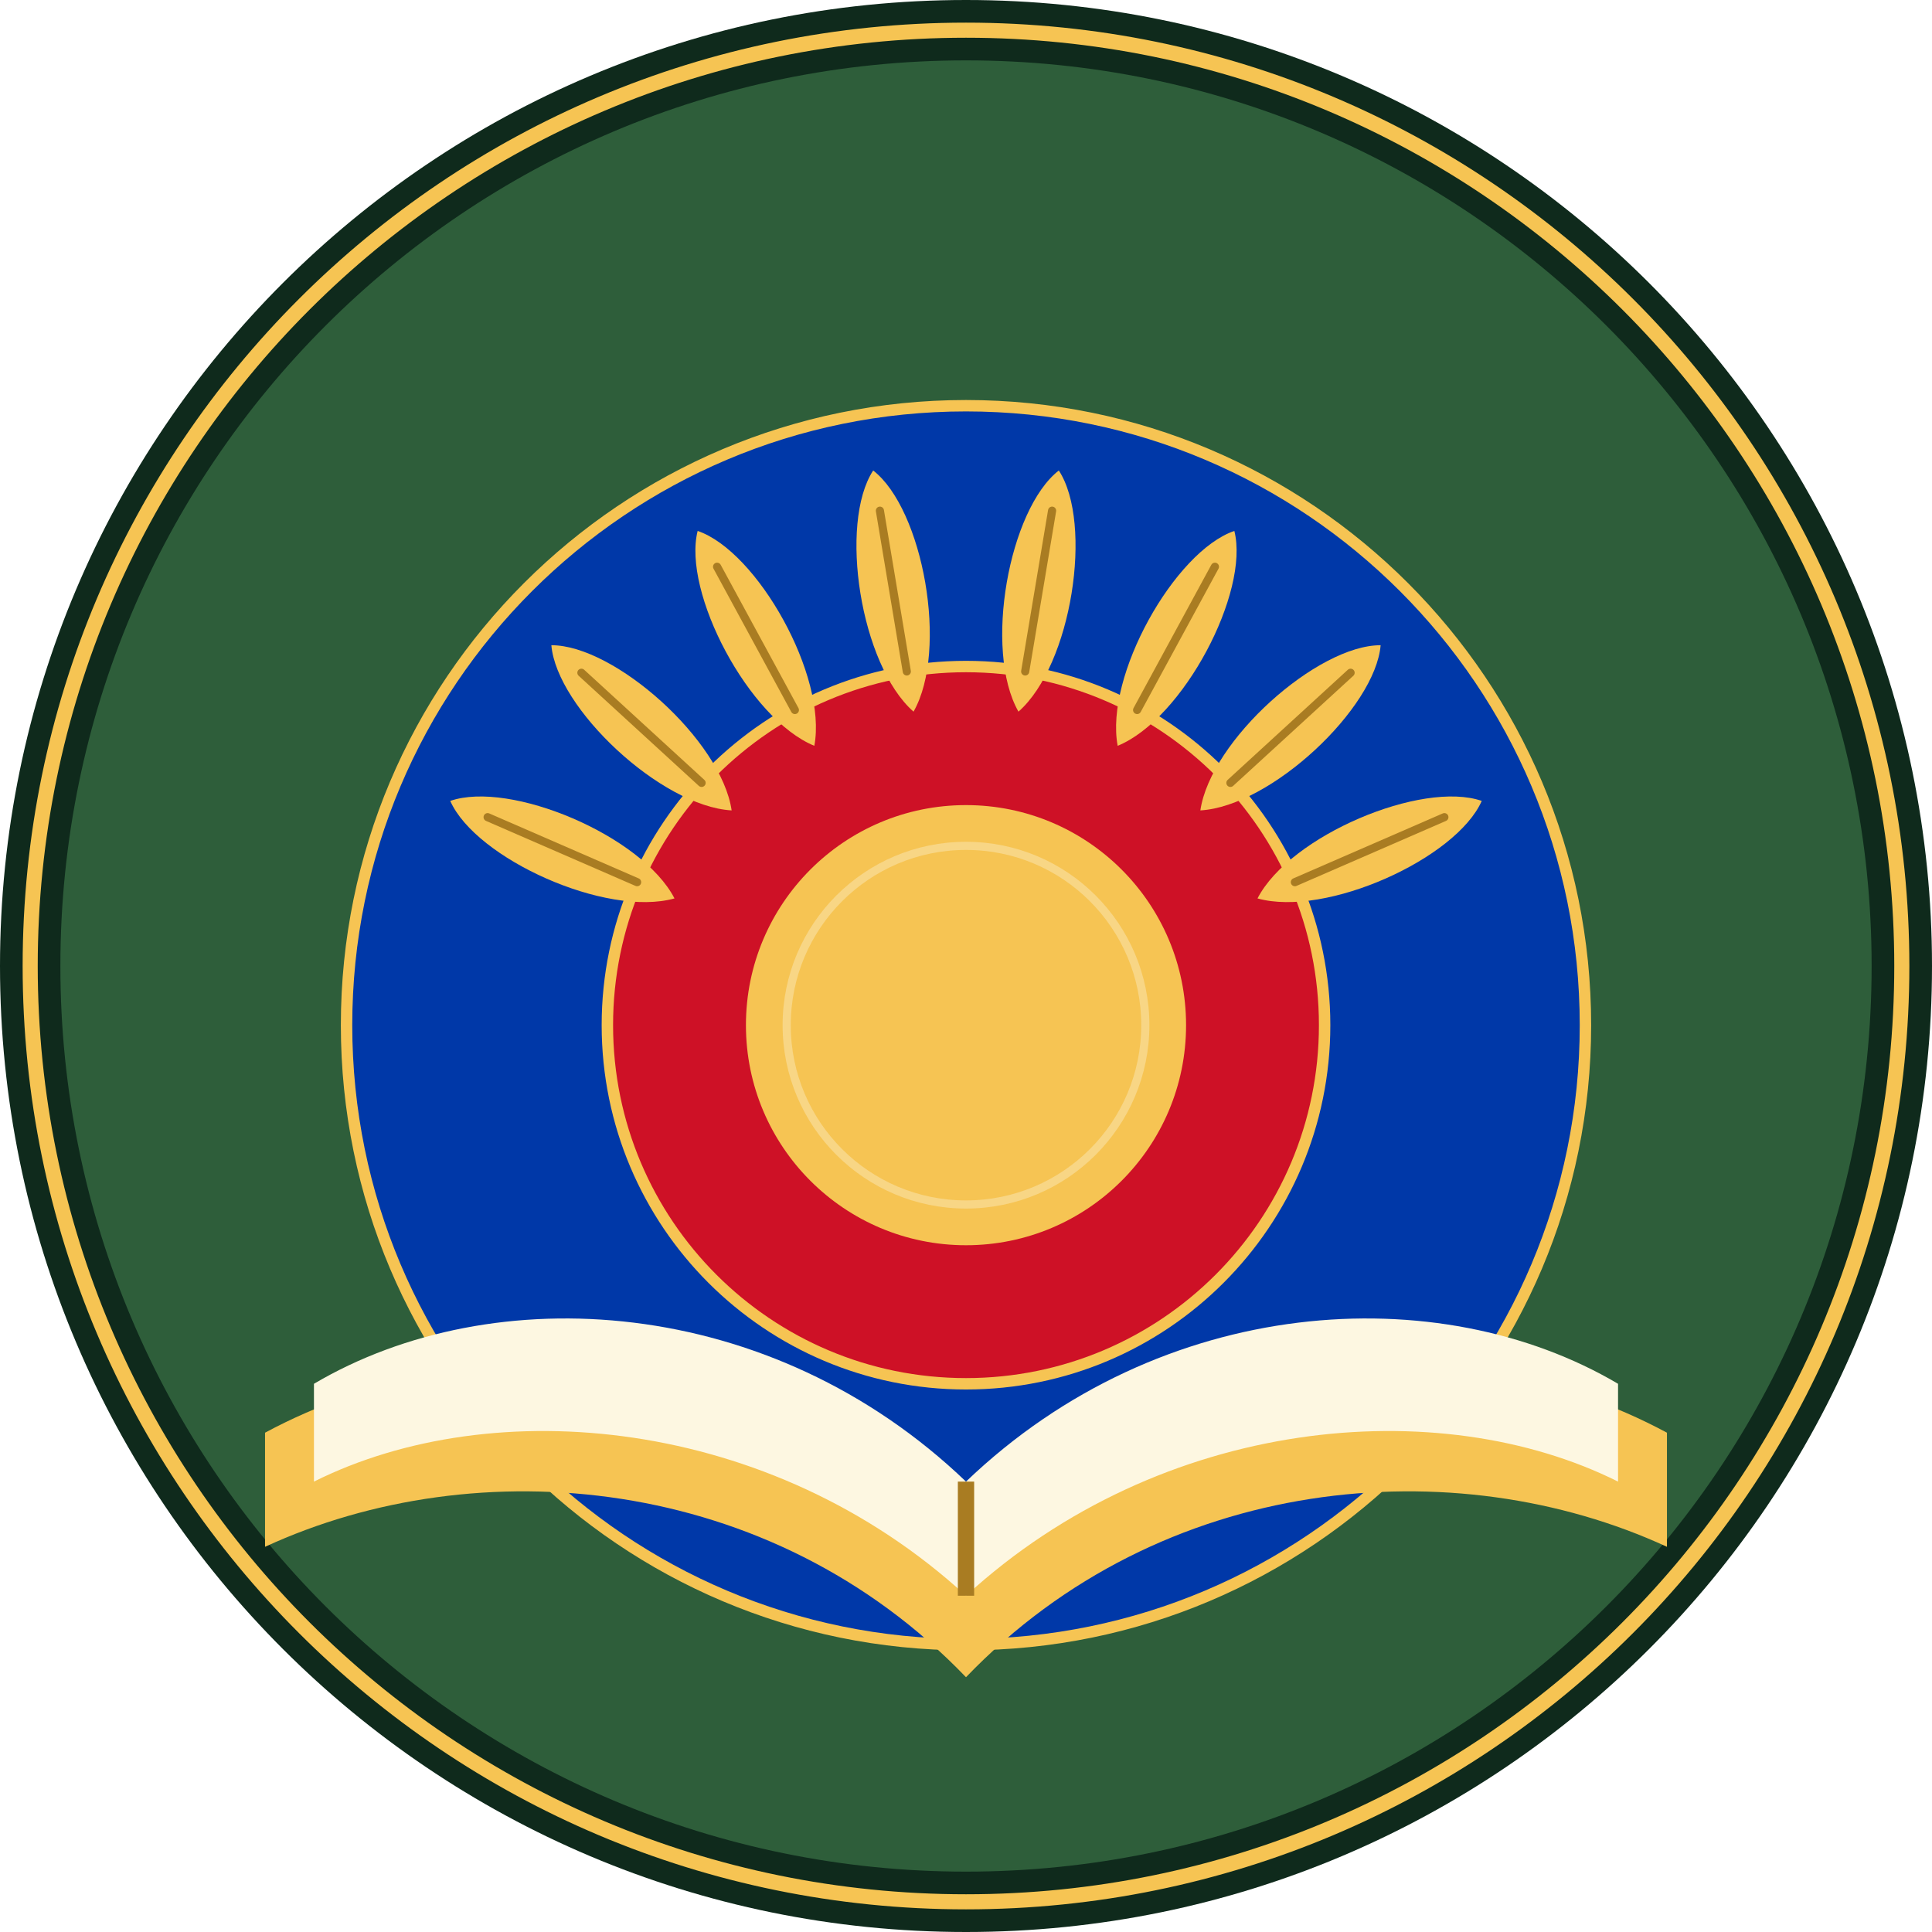
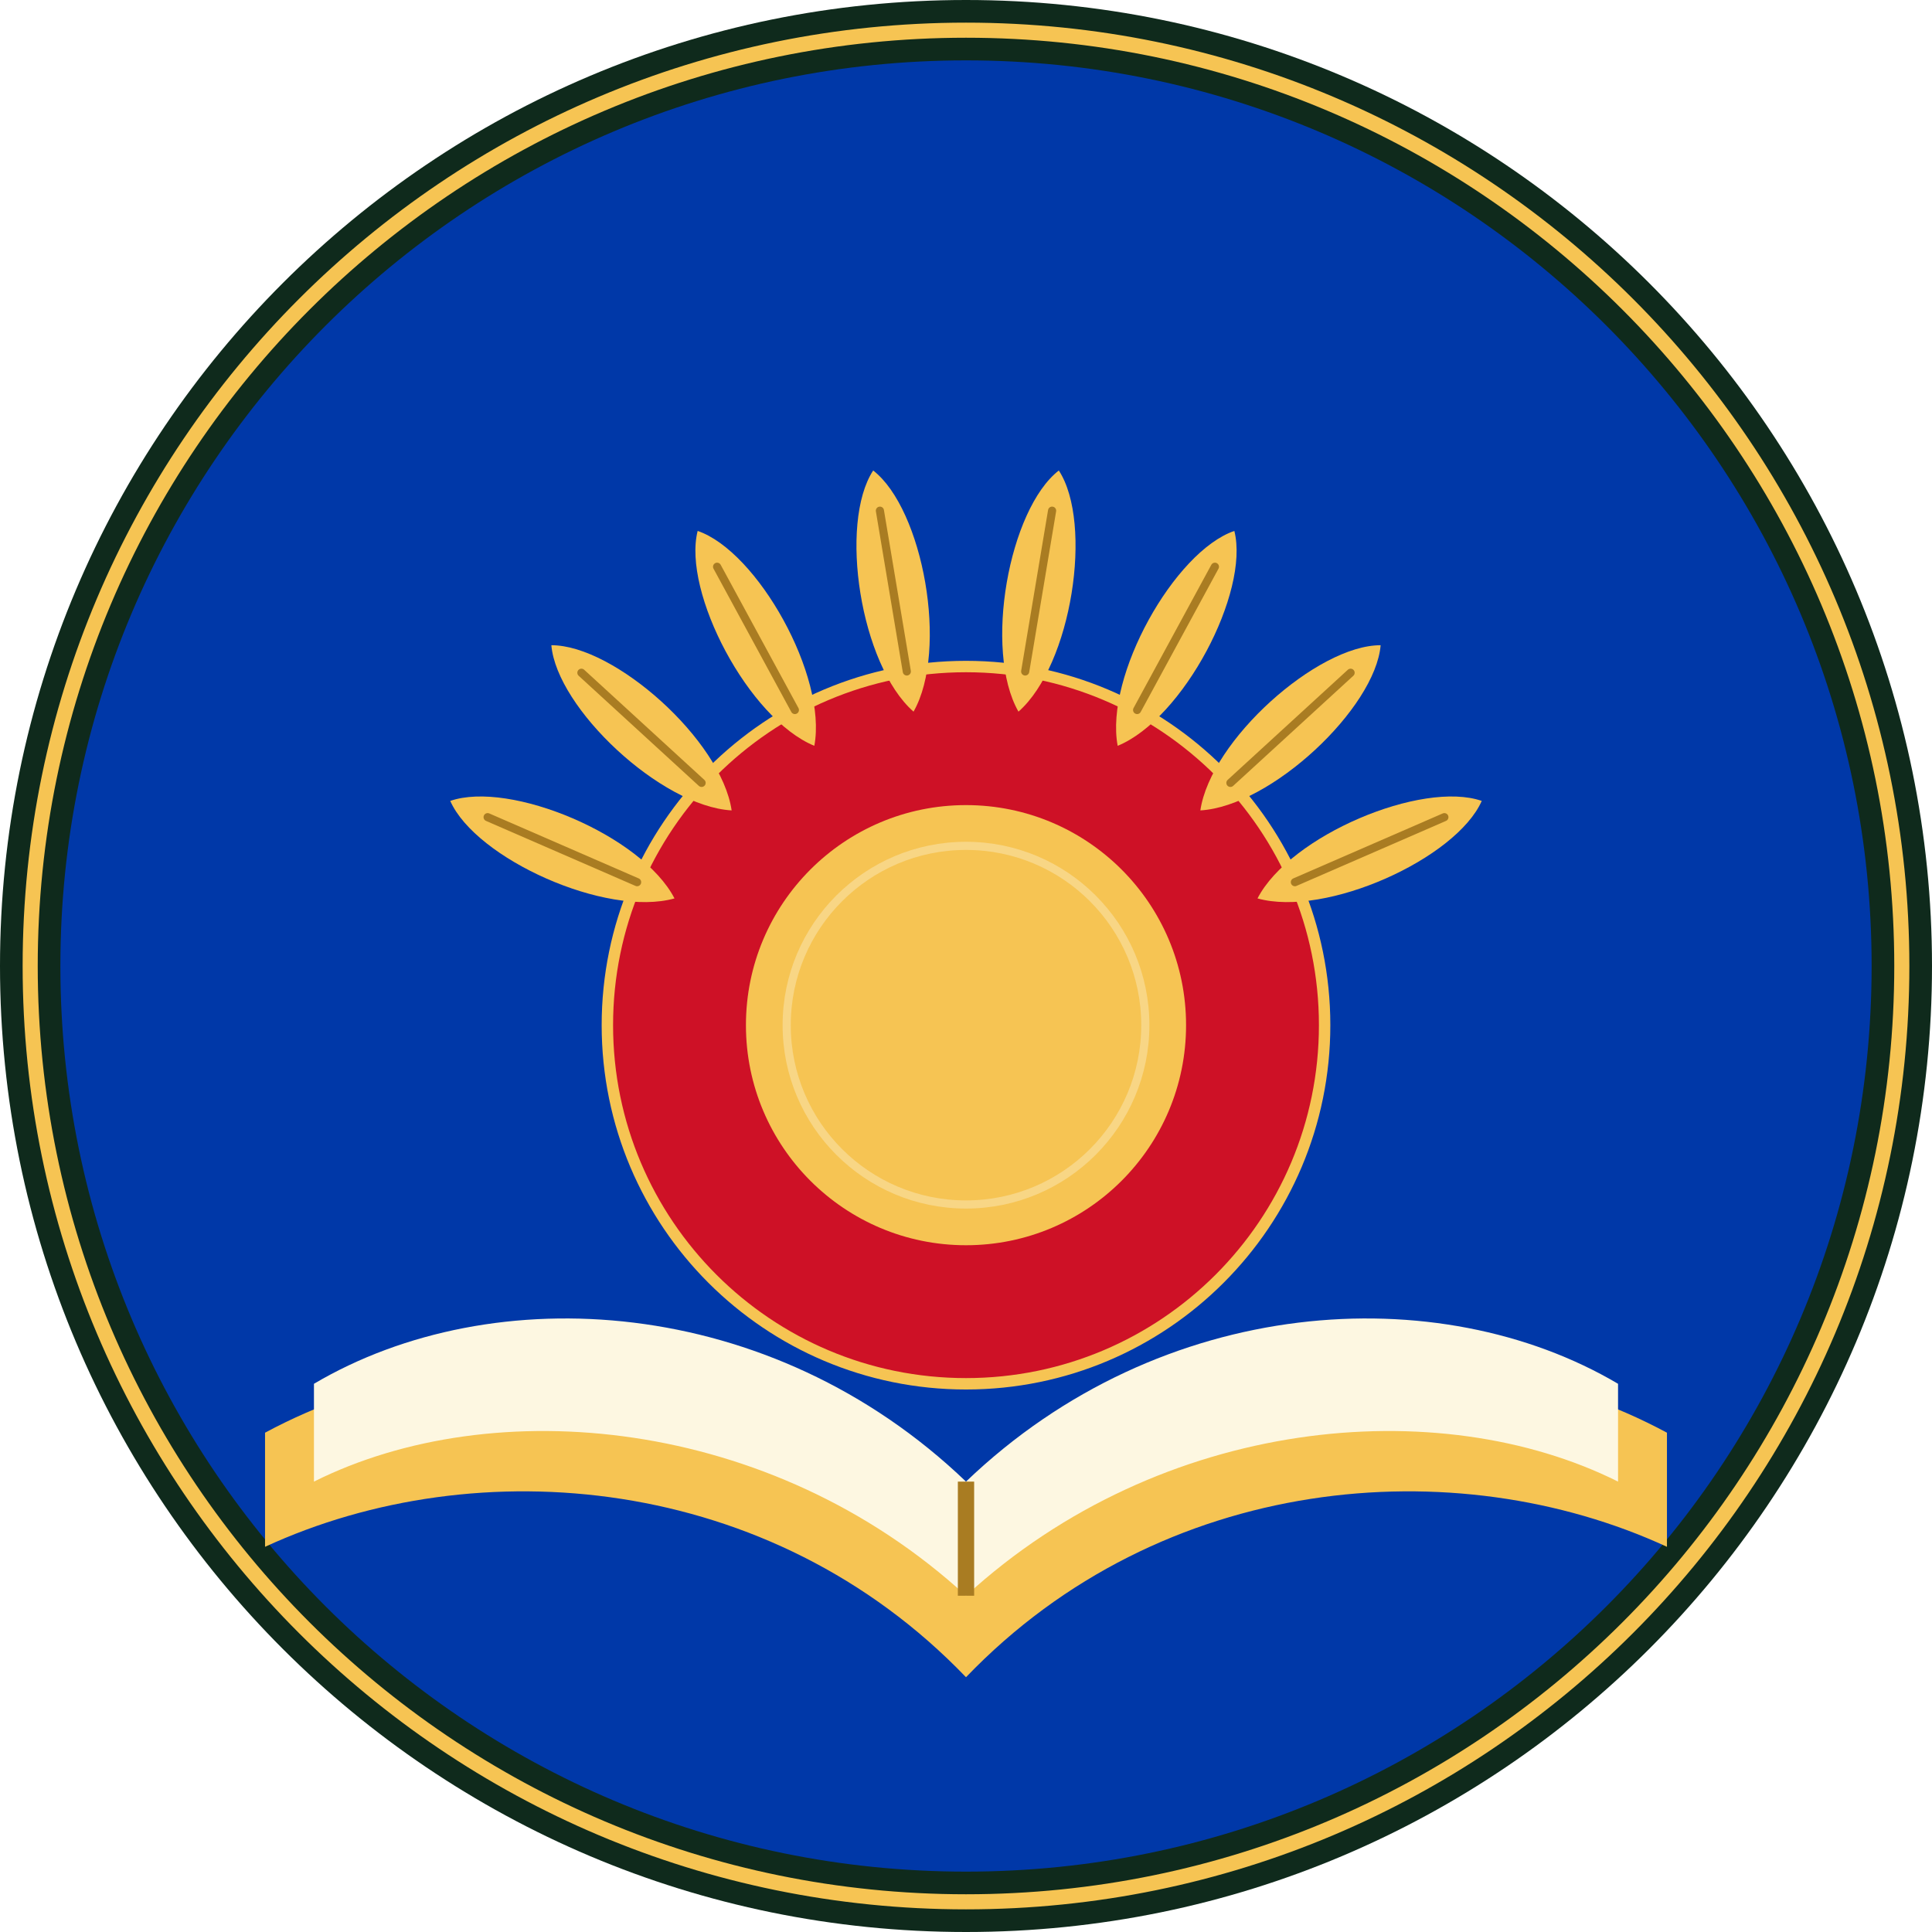
<svg xmlns="http://www.w3.org/2000/svg" viewBox="0 0 256 256" width="256" height="256">
  <g transform="translate(128 128)">
    <g>
      <circle r="128" fill="#0F2A1C" />
-       <circle r="120" fill="#2E5E3A" />
+       <circle r="120" fill="#0038A8" />
      <defs>
        <clipPath id="mk">
          <circle r="120" />
        </clipPath>
      </defs>
      <g clip-path="url(#mk)" transform="translate(0 10) scale(1.08)">
        <g transform="translate(0 -6)">
-           <circle cx="0" cy="4" r="76" fill="#0038A8" />
          <circle cx="0" cy="4" r="44" fill="#CE1126" />
          <circle cx="0" cy="4" r="44" fill="none" stroke="#F6C453" stroke-width="1.4" />
-           <circle cx="0" cy="4" r="76" fill="none" stroke="#F6C453" stroke-width="1.4" />
          <g fill="#F6C453">
            <path transform="translate(0 4) rotate(-66.5) translate(0 -54)" d="M0,-15 C5.25,-9.3 5.5,8.25 0,15 C-5.5,8.25 -5.25,-9.3 0,-15 Z" />
            <path transform="translate(0 4) rotate(-66.5) translate(0 -54)" d="M0,-10 V10" stroke="#A97C22" stroke-width="1" stroke-linecap="round" />
            <path transform="translate(0 4) rotate(-47.5) translate(0 -54)" d="M0,-15 C5.25,-9.3 5.5,8.25 0,15 C-5.5,8.25 -5.25,-9.3 0,-15 Z" />
            <path transform="translate(0 4) rotate(-47.5) translate(0 -54)" d="M0,-10 V10" stroke="#A97C22" stroke-width="1" stroke-linecap="round" />
            <path transform="translate(0 4) rotate(-28.5) translate(0 -54)" d="M0,-15 C5.25,-9.3 5.5,8.25 0,15 C-5.5,8.25 -5.25,-9.3 0,-15 Z" />
            <path transform="translate(0 4) rotate(-28.5) translate(0 -54)" d="M0,-10 V10" stroke="#A97C22" stroke-width="1" stroke-linecap="round" />
            <path transform="translate(0 4) rotate(-9.5) translate(0 -54)" d="M0,-15 C5.25,-9.3 5.5,8.25 0,15 C-5.5,8.25 -5.25,-9.3 0,-15 Z" />
            <path transform="translate(0 4) rotate(-9.5) translate(0 -54)" d="M0,-10 V10" stroke="#A97C22" stroke-width="1" stroke-linecap="round" />
            <path transform="translate(0 4) rotate(9.5) translate(0 -54)" d="M0,-15 C5.25,-9.3 5.5,8.25 0,15 C-5.5,8.25 -5.25,-9.3 0,-15 Z" />
            <path transform="translate(0 4) rotate(9.5) translate(0 -54)" d="M0,-10 V10" stroke="#A97C22" stroke-width="1" stroke-linecap="round" />
            <path transform="translate(0 4) rotate(28.5) translate(0 -54)" d="M0,-15 C5.25,-9.3 5.5,8.25 0,15 C-5.5,8.25 -5.25,-9.3 0,-15 Z" />
            <path transform="translate(0 4) rotate(28.5) translate(0 -54)" d="M0,-10 V10" stroke="#A97C22" stroke-width="1" stroke-linecap="round" />
            <path transform="translate(0 4) rotate(47.5) translate(0 -54)" d="M0,-15 C5.25,-9.3 5.5,8.25 0,15 C-5.5,8.25 -5.25,-9.3 0,-15 Z" />
            <path transform="translate(0 4) rotate(47.5) translate(0 -54)" d="M0,-10 V10" stroke="#A97C22" stroke-width="1" stroke-linecap="round" />
            <path transform="translate(0 4) rotate(66.5) translate(0 -54)" d="M0,-15 C5.25,-9.3 5.5,8.25 0,15 C-5.5,8.25 -5.25,-9.3 0,-15 Z" />
            <path transform="translate(0 4) rotate(66.5) translate(0 -54)" d="M0,-10 V10" stroke="#A97C22" stroke-width="1" stroke-linecap="round" />
          </g>
          <circle cx="0" cy="4" r="27" fill="#F6C453" />
          <circle cx="0" cy="4" r="22" fill="none" stroke="#FDF7E1" stroke-opacity=".35" stroke-width="1" />
        </g>
        <path d="M-86,48 C-60,34 -24,37 0,62 C24,37 60,34 86,48 L86,62 C60,50 24,53 0,78 C-24,53 -60,50 -86,62 Z" fill="#F6C453" />
        <path d="M-80,42 C-58,29 -24,31 0,54 C24,31 58,29 80,42 L80,54 C58,43 24,46 0,68 C-24,46 -58,43 -80,54 Z" fill="#FDF7E1" />
        <path d="M0,54 V68" stroke="#A97C22" stroke-width="2" />
      </g>
      <circle r="124" fill="none" stroke="#F6C453" stroke-width="2" />
    </g>
  </g>
</svg>
